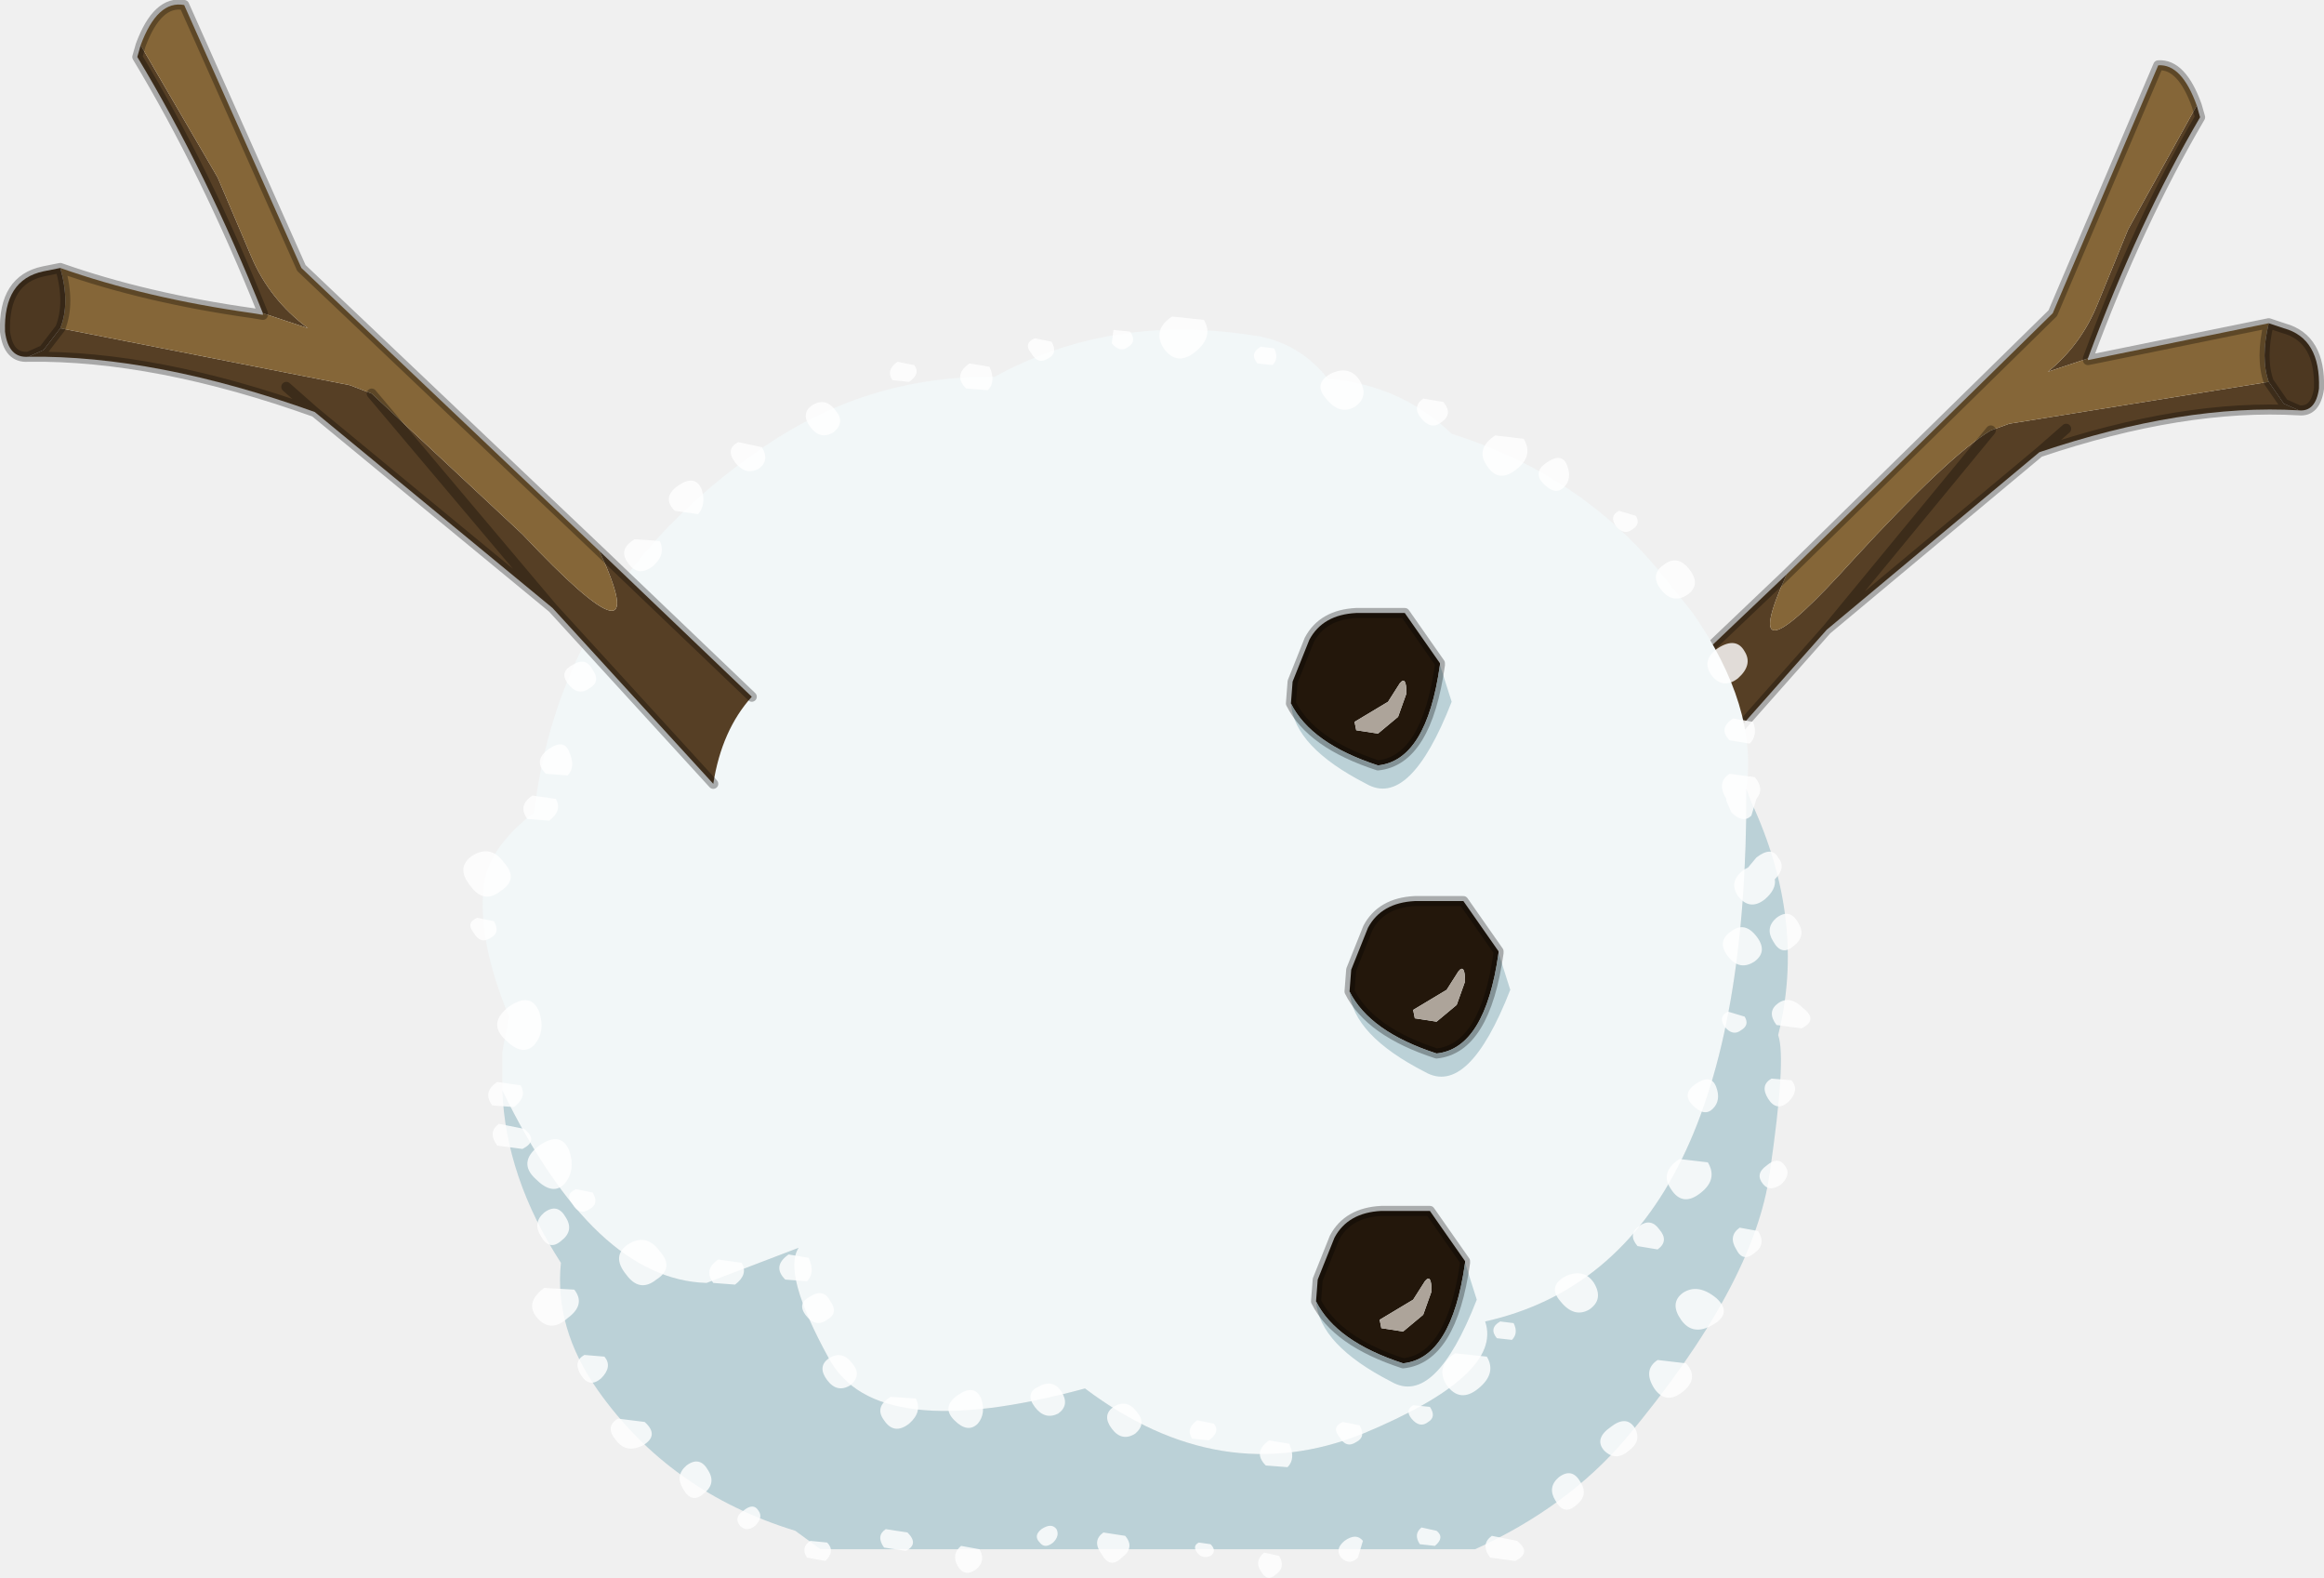
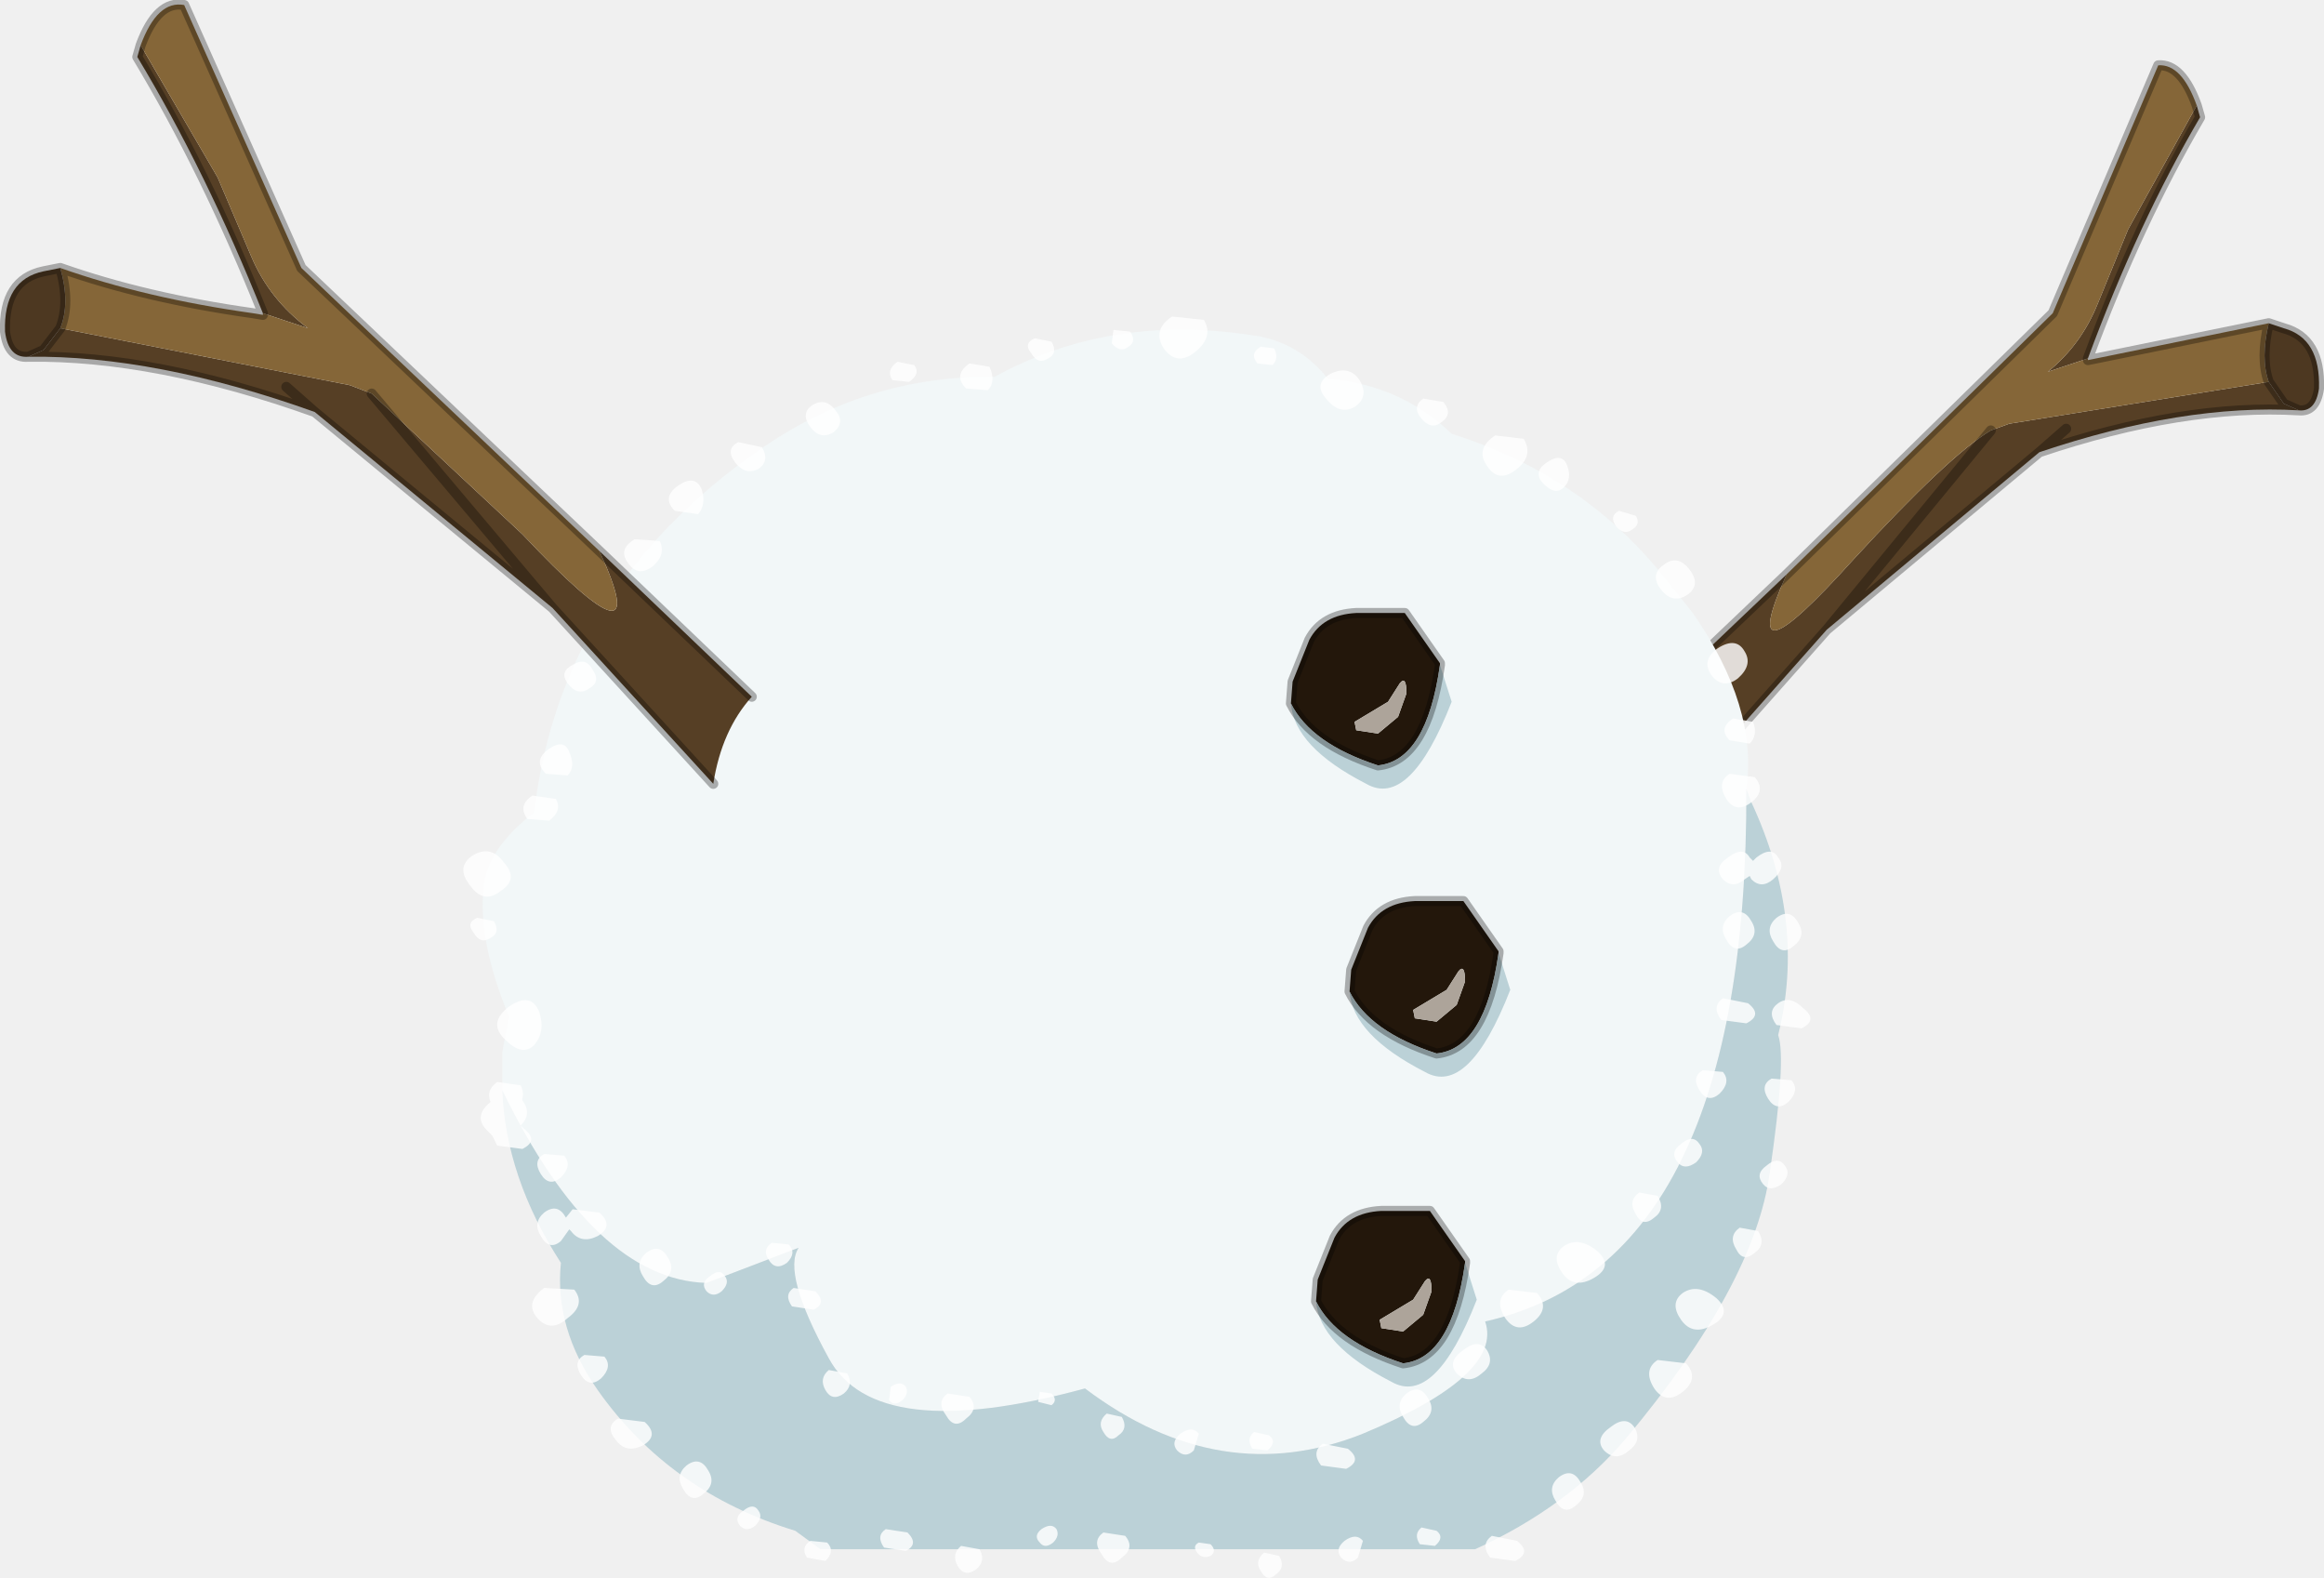
<svg xmlns="http://www.w3.org/2000/svg" xmlns:xlink="http://www.w3.org/1999/xlink" height="47.1px" width="69.4px">
  <g transform="matrix(1.0, 0.0, 0.0, 1.0, 34.75, 46.6)">
    <use height="47.1" transform="matrix(1.0, 0.0, 0.0, 1.0, -34.75, -46.6)" width="69.4" xlink:href="#decoration198-shape0" />
  </g>
  <defs>
    <g id="decoration198-shape0" transform="matrix(1.0, 0.0, 0.0, 1.0, 34.75, 46.6)">
      <path d="M30.85 -43.45 L30.95 -43.1 Q29.1 -39.95 27.6 -35.9 L26.4 -35.5 Q27.4 -36.3 27.9 -37.55 L28.8 -39.75 30.85 -43.45 M33.9 -34.35 Q30.45 -34.55 26.15 -33.1 L19.8 -27.8 15.5 -22.95 Q15.3 -24.55 14.45 -25.5 L18.6 -29.45 Q17.0 -25.9 20.6 -29.9 23.45 -33.0 24.7 -33.75 L25.25 -33.95 33.0 -35.2 33.45 -34.55 33.9 -34.35 M26.95 -33.8 L26.15 -33.1 26.95 -33.8 M24.7 -33.75 L19.8 -27.8 24.7 -33.75" fill="#563f25" fill-rule="evenodd" stroke="none" />
      <path d="M30.85 -43.45 L28.8 -39.75 27.9 -37.55 Q27.4 -36.3 26.4 -35.5 L27.6 -35.9 27.6 -35.85 27.85 -35.9 33.0 -36.95 Q32.75 -35.9 33.0 -35.2 L25.25 -33.95 24.7 -33.75 Q23.45 -33.0 20.6 -29.9 17.0 -25.9 18.6 -29.45 L26.55 -37.25 29.7 -44.65 Q30.4 -44.7 30.85 -43.45" fill="#856638" fill-rule="evenodd" stroke="none" />
      <path d="M33.0 -36.95 L33.45 -36.8 Q34.55 -36.5 34.5 -35.0 34.4 -34.3 33.9 -34.35 L33.45 -34.55 33.0 -35.2 Q32.75 -35.9 33.0 -36.95" fill="#4d3821" fill-rule="evenodd" stroke="none" />
      <path d="M27.6 -35.9 Q29.1 -39.95 30.95 -43.1 L30.85 -43.45 M27.6 -35.9 L27.6 -35.85 27.85 -35.9 33.0 -36.95 33.45 -36.8 Q34.55 -36.5 34.5 -35.0 34.4 -34.3 33.9 -34.35 30.45 -34.55 26.15 -33.1 L19.8 -27.8 15.5 -22.95 M14.45 -25.5 L18.6 -29.45 26.55 -37.25 29.7 -44.65 Q30.4 -44.7 30.85 -43.45 M33.0 -35.2 Q32.75 -35.9 33.0 -36.95 M26.15 -33.1 L26.95 -33.8 M33.0 -35.2 L33.45 -34.55 33.9 -34.35 M19.8 -27.8 L24.7 -33.75" fill="none" stroke="#000000" stroke-linecap="round" stroke-linejoin="round" stroke-opacity="0.302" stroke-width="0.3" />
      <path d="M-19.75 -14.05 L-19.75 -15.2 -19.55 -16.25 Q-20.5 -18.55 -20.3 -20.15 -20.2 -21.25 -18.8 -22.35 -18.0 -29.05 -12.1 -33.15 -8.9 -35.4 -5.05 -35.35 -1.5 -37.3 2.9 -36.55 4.1 -36.3 4.9 -35.3 7.1 -35.1 8.6 -33.65 12.4 -32.45 14.8 -29.55 L15.8 -28.3 Q17.75 -25.5 17.4 -23.05 17.45 -8.9 9.6 -7.15 10.15 -5.55 5.95 -3.8 1.7 -2.1 -2.35 -5.15 -8.6 -3.45 -10.0 -6.05 -11.4 -8.6 -10.9 -9.35 L-13.65 -8.3 Q-17.0 -8.4 -19.75 -14.05" fill="#f2f7f8" fill-rule="evenodd" stroke="none" />
      <path d="M-19.75 -14.05 Q-17.0 -8.4 -13.65 -8.3 L-10.9 -9.35 Q-11.4 -8.6 -10.0 -6.05 -8.6 -3.45 -2.35 -5.15 1.7 -2.1 5.95 -3.8 10.15 -5.55 9.6 -7.15 17.45 -8.9 17.4 -23.05 L17.55 -22.65 Q19.2 -19.1 18.35 -15.7 18.6 -15.0 18.1 -11.6 17.65 -8.25 13.8 -3.65 12.05 -1.6 9.3 -0.35 L-10.25 -0.35 -11.0 -0.9 Q-14.75 -2.05 -16.9 -5.1 -18.2 -6.95 -18.0 -8.9 -19.65 -11.45 -19.75 -14.05" fill="#bbd1d7" fill-rule="evenodd" stroke="none" />
-       <path d="M9.9 -33.6 L10.75 -33.5 Q11.05 -33.0 10.55 -32.6 10.0 -32.15 9.65 -32.7 9.3 -33.2 9.9 -33.6 M7.7 -34.1 Q7.4 -34.45 7.75 -34.7 L8.35 -34.6 Q8.65 -34.25 8.3 -34.0 8.0 -33.75 7.7 -34.1 M5.7 -34.45 Q5.25 -34.2 4.85 -34.7 4.45 -35.15 5.0 -35.45 5.55 -35.7 5.85 -35.25 6.15 -34.75 5.7 -34.45 M2.8 -35.75 Q2.55 -36.05 2.9 -36.25 L3.3 -36.2 Q3.45 -35.9 3.25 -35.7 L2.8 -35.75 M0.0 -36.2 Q-0.35 -36.75 0.25 -37.15 L1.2 -37.05 Q1.5 -36.55 0.95 -36.1 0.4 -35.65 0.0 -36.2 M11.95 -32.05 Q11.7 -31.8 11.35 -32.15 11.0 -32.5 11.45 -32.8 11.9 -33.1 12.05 -32.7 12.2 -32.3 11.95 -32.05 M14.1 -31.2 Q14.25 -30.95 14.0 -30.8 13.75 -30.6 13.5 -30.9 13.3 -31.2 13.6 -31.35 L14.1 -31.2 M14.95 -29.75 Q15.35 -30.05 15.7 -29.6 16.05 -29.15 15.65 -28.85 15.2 -28.55 14.85 -29.0 14.5 -29.45 14.95 -29.75 M17.6 -25.05 Q17.75 -24.65 17.5 -24.4 L16.9 -24.5 Q16.55 -24.85 17.0 -25.15 L17.6 -25.05 M16.35 -26.45 Q16.05 -26.9 16.55 -27.25 17.1 -27.6 17.35 -27.15 17.6 -26.75 17.15 -26.35 16.7 -26.0 16.35 -26.45 M17.65 -23.4 Q17.95 -23.05 17.7 -22.75 L17.55 -22.25 Q17.3 -22.0 16.95 -22.35 L16.8 -22.7 16.8 -22.75 Q16.5 -23.25 16.9 -23.5 L17.65 -23.4 M17.45 -20.7 L17.7 -21.0 Q18.15 -21.35 18.35 -21.0 18.6 -20.7 18.25 -20.35 18.3 -20.05 17.95 -19.75 17.5 -19.4 17.15 -19.85 16.85 -20.3 17.35 -20.65 L17.45 -20.7 M17.7 -18.65 Q18.05 -18.2 17.65 -17.9 17.2 -17.6 16.85 -18.05 16.5 -18.5 16.95 -18.8 17.35 -19.1 17.7 -18.65 M18.95 -19.05 Q19.2 -18.65 18.8 -18.35 18.45 -18.05 18.2 -18.5 17.95 -18.9 18.3 -19.2 18.7 -19.5 18.95 -19.05 M19.05 -15.9 L18.3 -16.0 Q18.0 -16.4 18.35 -16.65 18.7 -16.9 19.1 -16.5 19.55 -16.15 19.05 -15.9 M16.75 -15.95 Q16.55 -16.25 16.85 -16.4 L17.35 -16.25 Q17.5 -16.0 17.25 -15.85 17.0 -15.65 16.75 -15.95 M15.8 -13.6 Q15.45 -13.95 15.9 -14.25 16.35 -14.55 16.5 -14.15 16.65 -13.75 16.4 -13.5 16.15 -13.25 15.8 -13.6 M18.65 -13.7 Q18.3 -13.4 18.05 -13.8 17.8 -14.2 18.15 -14.4 L18.75 -14.35 Q19.0 -14.05 18.65 -13.7 M10.05 -7.15 L10.45 -7.1 Q10.6 -6.8 10.4 -6.6 L9.95 -6.65 Q9.7 -6.95 10.05 -7.15 M3.75 -3.5 Q3.95 -3.05 3.7 -2.8 L3.05 -2.85 Q2.65 -3.25 3.15 -3.6 L3.75 -3.5 M1.35 -3.6 L0.85 -3.65 Q0.65 -3.95 1.0 -4.2 L1.5 -4.1 Q1.7 -3.85 1.35 -3.6 M1.4 -0.15 Q1.15 -0.05 1.0 -0.25 0.85 -0.45 1.05 -0.55 L1.4 -0.5 Q1.6 -0.3 1.4 -0.15 M3.45 -0.15 Q3.65 0.2 3.35 0.4 3.1 0.65 2.9 0.3 2.7 0.0 3.0 -0.25 L3.45 -0.15 M8.45 -5.25 Q8.1 -5.8 8.7 -6.2 L9.65 -6.1 Q9.95 -5.6 9.4 -5.15 8.85 -4.7 8.45 -5.25 M7.9 -4.15 Q7.65 -3.95 7.4 -4.25 7.2 -4.5 7.45 -4.65 L7.95 -4.6 Q8.15 -4.3 7.9 -4.15 M5.25 -3.7 Q5.0 -4.0 5.35 -4.15 L5.85 -4.05 Q6.05 -3.7 5.75 -3.55 5.45 -3.35 5.25 -3.7 M5.95 -0.6 L5.8 -0.1 Q5.55 0.15 5.3 -0.1 5.1 -0.35 5.4 -0.6 5.75 -0.85 5.95 -0.6 M7.65 -0.5 Q7.45 -0.8 7.7 -1.0 L8.15 -0.9 Q8.4 -0.7 8.1 -0.45 L7.65 -0.5 M9.8 -0.75 L10.55 -0.6 Q11.0 -0.25 10.5 0.0 L9.75 -0.1 Q9.45 -0.5 9.8 -0.75 M17.9 -11.25 Q17.65 -11.55 18.0 -11.8 18.35 -12.1 18.55 -11.8 18.75 -11.55 18.45 -11.25 18.1 -11.0 17.9 -11.25 M16.25 -11.9 Q16.55 -11.4 16.05 -11.0 15.5 -10.55 15.15 -11.1 14.8 -11.6 15.4 -12.0 L16.25 -11.9 M17.2 -9.95 L17.75 -9.85 Q18.0 -9.45 17.65 -9.2 17.3 -8.9 17.1 -9.3 16.85 -9.7 17.2 -9.95 M15.45 -7.2 Q15.1 -7.7 15.5 -8.0 15.95 -8.3 16.5 -7.85 17.0 -7.4 16.4 -7.05 15.8 -6.7 15.45 -7.2 M14.75 -9.3 L14.15 -9.4 Q13.85 -9.75 14.2 -10.0 14.55 -10.25 14.8 -9.9 15.1 -9.55 14.75 -9.3 M12.0 -8.5 Q12.55 -8.75 12.85 -8.3 13.15 -7.8 12.7 -7.5 12.25 -7.25 11.85 -7.75 11.45 -8.2 12.0 -8.5 M14.75 -6.0 L15.6 -5.9 Q16.0 -5.45 15.5 -5.05 15.0 -4.65 14.65 -5.15 14.3 -5.7 14.75 -6.0 M13.9 -3.3 Q13.5 -2.95 13.15 -3.3 12.85 -3.65 13.35 -4.0 13.8 -4.35 14.05 -4.0 14.3 -3.6 13.9 -3.3 M12.3 -1.65 Q11.95 -1.35 11.7 -1.8 11.45 -2.2 11.8 -2.5 12.2 -2.8 12.45 -2.35 12.7 -1.95 12.3 -1.65 M-13.9 -31.25 L-14.6 -31.35 Q-15.0 -31.75 -14.5 -32.1 -14.0 -32.45 -13.8 -32.0 -13.65 -31.55 -13.9 -31.25 M-12.7 -33.4 L-12.0 -33.25 Q-11.75 -32.85 -12.1 -32.6 -12.5 -32.4 -12.8 -32.8 -13.1 -33.2 -12.7 -33.4 M-10.5 -34.5 Q-10.1 -34.75 -9.8 -34.35 -9.5 -34.0 -9.85 -33.7 -10.25 -33.45 -10.55 -33.85 -10.85 -34.25 -10.5 -34.5 M-16.0 -29.8 Q-16.3 -30.2 -15.8 -30.5 L-15.05 -30.45 Q-14.85 -30.05 -15.25 -29.7 -15.7 -29.35 -16.0 -29.8 M-16.35 -27.95 Q-16.75 -27.7 -17.05 -28.1 -17.35 -28.5 -17.0 -28.75 -16.6 -29.0 -16.3 -28.6 -16.0 -28.25 -16.35 -27.95 M-17.15 -26.05 Q-17.5 -25.8 -17.8 -26.2 -18.05 -26.55 -17.65 -26.75 -17.25 -27.0 -17.05 -26.6 -16.8 -26.25 -17.15 -26.05 M-1.55 -36.35 L-1.5 -36.75 -1.0 -36.7 Q-0.8 -36.4 -1.05 -36.25 -1.3 -36.05 -1.55 -36.35 M-3.95 -36.05 Q-4.2 -36.35 -3.85 -36.5 L-3.35 -36.4 Q-3.15 -36.05 -3.45 -35.9 -3.75 -35.7 -3.95 -36.05 M-5.9 -35.0 Q-6.3 -35.4 -5.8 -35.75 L-5.2 -35.65 Q-5.0 -35.2 -5.25 -34.95 L-5.9 -35.0 M-8.1 -35.25 Q-8.3 -35.55 -7.95 -35.8 L-7.45 -35.7 Q-7.25 -35.45 -7.6 -35.2 L-8.1 -35.25 M-20.65 -21.05 Q-20.1 -21.4 -19.7 -20.85 -19.25 -20.35 -19.8 -20.0 -20.3 -19.6 -20.7 -20.15 -21.15 -20.7 -20.65 -21.05 M-20.5 -19.2 L-20.0 -19.1 Q-19.8 -18.75 -20.1 -18.6 -20.4 -18.4 -20.6 -18.75 -20.85 -19.05 -20.5 -19.2 M-18.45 -23.5 Q-18.85 -23.9 -18.35 -24.25 -17.9 -24.55 -17.75 -24.15 -17.55 -23.7 -17.8 -23.45 L-18.45 -23.5 M-18.35 -22.1 L-19.0 -22.15 Q-19.3 -22.55 -18.85 -22.85 L-18.15 -22.75 Q-17.95 -22.4 -18.35 -22.1 M-18.65 -16.4 Q-18.45 -15.8 -18.8 -15.4 -19.15 -15.05 -19.65 -15.55 -20.2 -16.05 -19.55 -16.55 -18.9 -17.0 -18.65 -16.4 M-20.05 -13.6 Q-20.35 -14.0 -19.9 -14.3 L-19.2 -14.2 Q-19.0 -13.85 -19.4 -13.55 L-20.05 -13.6 M-19.1 -12.9 Q-18.65 -12.55 -19.15 -12.3 L-19.9 -12.4 Q-20.2 -12.8 -19.85 -13.05 L-19.1 -12.9 M-15.15 -8.4 Q-15.65 -8.0 -16.05 -8.55 -16.5 -9.1 -16.0 -9.45 -15.45 -9.8 -15.05 -9.25 -14.6 -8.75 -15.15 -8.4 M-13.3 -9.0 L-12.6 -8.9 Q-12.4 -8.55 -12.8 -8.25 L-13.45 -8.3 Q-13.75 -8.7 -13.3 -9.0 M-10.55 -7.9 Q-10.15 -8.15 -9.95 -7.75 -9.7 -7.4 -10.05 -7.2 -10.4 -6.95 -10.7 -7.35 -10.95 -7.7 -10.55 -7.9 M-10.65 -8.35 L-11.3 -8.4 Q-11.7 -8.8 -11.2 -9.15 L-10.6 -9.05 Q-10.4 -8.6 -10.65 -8.35 M-17.65 -10.65 Q-17.9 -10.95 -17.55 -11.1 L-17.05 -11.0 Q-16.85 -10.65 -17.15 -10.5 -17.45 -10.3 -17.65 -10.65 M-18.75 -11.4 Q-19.3 -11.9 -18.65 -12.4 -18.0 -12.85 -17.75 -12.25 -17.55 -11.65 -17.9 -11.25 -18.25 -10.9 -18.75 -11.4 M-18.0 -9.55 Q-18.35 -9.25 -18.6 -9.7 -18.85 -10.1 -18.5 -10.4 -18.1 -10.7 -17.85 -10.25 -17.6 -9.85 -18.0 -9.55 M-18.5 -8.15 L-17.6 -8.1 Q-17.25 -7.65 -17.8 -7.25 -18.3 -6.8 -18.7 -7.25 -19.1 -7.7 -18.5 -8.15 M-17.4 -5.55 Q-17.65 -5.95 -17.3 -6.15 L-16.7 -6.1 Q-16.45 -5.8 -16.8 -5.45 -17.15 -5.15 -17.4 -5.55 M-16.35 -3.6 Q-16.7 -4.0 -16.3 -4.25 L-15.5 -4.15 Q-15.05 -3.75 -15.55 -3.45 -16.05 -3.2 -16.35 -3.6 M-14.35 -2.15 Q-14.6 -2.55 -14.25 -2.85 -13.85 -3.15 -13.6 -2.7 -13.35 -2.3 -13.75 -2.0 -14.1 -1.7 -14.35 -2.15 M-12.65 -1.05 Q-12.85 -1.3 -12.55 -1.5 -12.25 -1.75 -12.1 -1.5 -11.95 -1.3 -12.2 -1.05 -12.45 -0.85 -12.65 -1.05 M-10.55 -0.6 L-10.05 -0.55 Q-9.8 -0.3 -10.1 0.0 L-10.65 -0.1 Q-10.85 -0.4 -10.55 -0.6 M-6.25 -4.2 Q-6.65 -4.6 -6.15 -4.95 -5.65 -5.3 -5.45 -4.85 -5.3 -4.4 -5.55 -4.1 -5.85 -3.8 -6.25 -4.2 M-8.35 -4.2 Q-8.65 -4.6 -8.15 -4.9 L-7.4 -4.85 Q-7.2 -4.45 -7.6 -4.1 -8.05 -3.75 -8.35 -4.2 M-9.35 -5.25 Q-9.75 -5.0 -10.05 -5.4 -10.35 -5.8 -10.0 -6.05 -9.6 -6.3 -9.3 -5.9 -9.0 -5.55 -9.35 -5.25 M-8.3 -0.95 L-7.65 -0.85 Q-7.3 -0.5 -7.7 -0.3 L-8.35 -0.4 Q-8.6 -0.75 -8.3 -0.95 M-5.5 -0.35 Q-5.3 0.0 -5.6 0.25 -5.95 0.5 -6.15 0.15 -6.35 -0.2 -6.05 -0.45 L-5.5 -0.35 M-1.55 -3.95 Q-1.85 -4.35 -1.5 -4.6 -1.1 -4.85 -0.8 -4.45 -0.5 -4.1 -0.85 -3.8 -1.25 -3.55 -1.55 -3.95 M-3.85 -4.6 Q-4.15 -5.0 -3.75 -5.2 -3.3 -5.45 -3.05 -5.05 -2.8 -4.65 -3.15 -4.4 -3.55 -4.2 -3.85 -4.6 M-3.7 -0.55 Q-3.9 -0.75 -3.65 -0.95 -3.35 -1.15 -3.2 -0.95 -3.1 -0.75 -3.3 -0.55 -3.55 -0.35 -3.7 -0.55 M-1.15 -0.75 Q-0.85 -0.4 -1.25 -0.1 -1.6 0.25 -1.85 -0.2 -2.15 -0.6 -1.8 -0.85 L-1.15 -0.75" fill="#ffffff" fill-opacity="0.82" fill-rule="evenodd" stroke="none" />
+       <path d="M9.9 -33.6 L10.75 -33.5 Q11.05 -33.0 10.55 -32.6 10.0 -32.15 9.65 -32.7 9.3 -33.2 9.9 -33.6 M7.7 -34.1 Q7.4 -34.45 7.75 -34.7 L8.35 -34.6 Q8.65 -34.25 8.3 -34.0 8.0 -33.75 7.7 -34.1 M5.7 -34.45 Q5.25 -34.2 4.85 -34.7 4.45 -35.15 5.0 -35.45 5.55 -35.7 5.85 -35.25 6.15 -34.75 5.7 -34.45 M2.8 -35.75 Q2.55 -36.05 2.9 -36.25 L3.3 -36.2 Q3.45 -35.9 3.25 -35.7 L2.8 -35.75 M0.0 -36.2 Q-0.35 -36.75 0.25 -37.15 L1.2 -37.05 Q1.5 -36.55 0.95 -36.1 0.4 -35.65 0.0 -36.2 M11.95 -32.05 Q11.7 -31.8 11.35 -32.15 11.0 -32.5 11.45 -32.8 11.9 -33.1 12.05 -32.7 12.2 -32.3 11.95 -32.05 M14.1 -31.2 Q14.25 -30.95 14.0 -30.8 13.75 -30.6 13.5 -30.9 13.3 -31.2 13.6 -31.35 L14.1 -31.2 M14.95 -29.75 Q15.35 -30.05 15.7 -29.6 16.05 -29.15 15.65 -28.85 15.2 -28.55 14.85 -29.0 14.5 -29.45 14.95 -29.75 M17.6 -25.05 Q17.75 -24.65 17.5 -24.4 L16.9 -24.5 Q16.55 -24.85 17.0 -25.15 L17.6 -25.05 M16.35 -26.45 Q16.05 -26.9 16.55 -27.25 17.1 -27.6 17.35 -27.15 17.6 -26.75 17.15 -26.35 16.7 -26.0 16.35 -26.45 M16.8 -22.75 Q16.5 -23.25 16.9 -23.5 L17.65 -23.4 Q18.0 -23.0 17.55 -22.65 17.1 -22.3 16.8 -22.75 M16.85 -21.0 Q17.3 -21.35 17.5 -21.0 L17.6 -20.9 17.7 -21.0 Q18.15 -21.35 18.35 -21.0 18.6 -20.7 18.2 -20.35 17.85 -20.05 17.55 -20.35 L17.5 -20.45 17.35 -20.35 Q17.0 -20.05 16.7 -20.35 16.4 -20.7 16.85 -21.0 M17.55 -19.1 Q17.8 -18.7 17.4 -18.4 17.05 -18.1 16.8 -18.55 16.55 -18.95 16.9 -19.25 17.3 -19.55 17.55 -19.1 M18.95 -19.05 Q19.2 -18.65 18.8 -18.35 18.45 -18.05 18.2 -18.5 17.95 -18.9 18.3 -19.2 18.7 -19.5 18.95 -19.05 M18.3 -16.0 Q18.0 -16.4 18.35 -16.65 18.7 -16.9 19.1 -16.5 19.55 -16.15 19.05 -15.9 L18.3 -16.0 M17.4 -16.05 L16.65 -16.15 Q16.35 -16.55 16.7 -16.8 L17.45 -16.65 Q17.9 -16.3 17.4 -16.05 M16.0 -12.45 Q16.2 -12.2 15.9 -11.9 15.55 -11.65 15.35 -11.9 15.1 -12.2 15.45 -12.45 15.8 -12.75 16.0 -12.45 M16.6 -13.95 Q16.25 -13.65 16.0 -14.05 15.75 -14.45 16.1 -14.65 L16.7 -14.6 Q16.95 -14.3 16.6 -13.95 M18.05 -13.8 Q17.8 -14.2 18.15 -14.4 L18.75 -14.35 Q19.0 -14.05 18.65 -13.7 18.3 -13.4 18.05 -13.8 M9.65 -6.3 Q9.9 -5.9 9.5 -5.6 9.1 -5.25 8.75 -5.6 8.45 -5.95 8.95 -6.3 9.4 -6.65 9.65 -6.3 M3.1 -3.3 L2.65 -3.35 Q2.45 -3.65 2.7 -3.85 L3.15 -3.75 Q3.4 -3.55 3.1 -3.3 M0.9 -3.3 Q0.65 -3.05 0.4 -3.3 0.2 -3.55 0.5 -3.8 0.85 -4.05 1.05 -3.8 L0.9 -3.3 M1.0 -0.25 Q0.85 -0.45 1.05 -0.55 L1.4 -0.5 Q1.6 -0.3 1.4 -0.15 1.15 -0.05 1.0 -0.25 M3.45 -0.15 Q3.65 0.2 3.35 0.4 3.1 0.65 2.9 0.3 2.7 0.0 3.0 -0.25 L3.45 -0.15 M4.75 -3.5 L5.5 -3.35 Q5.95 -3.0 5.45 -2.75 L4.7 -2.85 Q4.4 -3.25 4.75 -3.5 M7.75 -4.15 Q7.4 -3.85 7.15 -4.3 6.9 -4.7 7.25 -5.0 7.65 -5.3 7.9 -4.85 8.15 -4.45 7.75 -4.15 M5.95 -0.6 L5.8 -0.1 Q5.55 0.15 5.3 -0.1 5.1 -0.35 5.4 -0.6 5.75 -0.85 5.95 -0.6 M7.65 -0.5 Q7.45 -0.8 7.7 -1.0 L8.15 -0.9 Q8.4 -0.7 8.1 -0.45 L7.65 -0.5 M9.8 -0.75 L10.55 -0.6 Q11.0 -0.25 10.5 0.0 L9.75 -0.1 Q9.45 -0.5 9.8 -0.75 M18.45 -11.25 Q18.1 -11.0 17.9 -11.25 17.65 -11.55 18.0 -11.8 18.35 -12.1 18.55 -11.8 18.75 -11.55 18.45 -11.25 M17.2 -9.95 L17.75 -9.85 Q18.0 -9.45 17.65 -9.2 17.3 -8.9 17.1 -9.3 16.85 -9.7 17.2 -9.95 M15.45 -7.2 Q15.1 -7.7 15.5 -8.0 15.95 -8.3 16.5 -7.85 17.0 -7.4 16.4 -7.05 15.8 -6.7 15.45 -7.2 M14.1 -10.35 Q13.85 -10.75 14.2 -11.0 L14.75 -10.9 Q15.0 -10.5 14.65 -10.25 14.3 -9.95 14.1 -10.35 M10.2 -7.25 Q9.85 -7.8 10.3 -8.1 L11.15 -8.0 Q11.55 -7.55 11.05 -7.15 10.55 -6.75 10.2 -7.25 M12.85 -8.45 Q12.25 -8.1 11.9 -8.6 11.55 -9.1 11.95 -9.4 12.4 -9.7 12.95 -9.25 13.45 -8.8 12.85 -8.45 M14.75 -6.0 L15.6 -5.9 Q16.0 -5.45 15.5 -5.05 15.0 -4.65 14.65 -5.15 14.3 -5.7 14.75 -6.0 M13.9 -3.3 Q13.5 -2.95 13.15 -3.3 12.85 -3.65 13.35 -4.0 13.8 -4.35 14.05 -4.0 14.3 -3.6 13.9 -3.3 M12.3 -1.65 Q11.95 -1.35 11.7 -1.8 11.45 -2.2 11.8 -2.5 12.2 -2.8 12.45 -2.35 12.7 -1.95 12.3 -1.65 M-13.9 -31.25 L-14.6 -31.35 Q-15.0 -31.75 -14.5 -32.1 -14.0 -32.45 -13.8 -32.0 -13.65 -31.55 -13.9 -31.25 M-12.7 -33.4 L-12.0 -33.25 Q-11.75 -32.85 -12.1 -32.6 -12.5 -32.4 -12.8 -32.8 -13.1 -33.2 -12.7 -33.4 M-10.5 -34.5 Q-10.1 -34.75 -9.8 -34.35 -9.5 -34.0 -9.85 -33.7 -10.25 -33.45 -10.55 -33.85 -10.85 -34.25 -10.5 -34.5 M-16.0 -29.8 Q-16.3 -30.2 -15.8 -30.5 L-15.05 -30.45 Q-14.85 -30.05 -15.25 -29.7 -15.7 -29.35 -16.0 -29.8 M-16.35 -27.95 Q-16.75 -27.7 -17.05 -28.1 -17.35 -28.5 -17.0 -28.75 -16.6 -29.0 -16.3 -28.6 -16.0 -28.25 -16.35 -27.95 M-17.15 -26.05 Q-17.5 -25.8 -17.8 -26.2 -18.05 -26.55 -17.65 -26.75 -17.25 -27.0 -17.05 -26.6 -16.8 -26.25 -17.15 -26.05 M-1.55 -36.35 L-1.5 -36.75 -1.0 -36.7 Q-0.8 -36.4 -1.05 -36.25 -1.3 -36.05 -1.55 -36.35 M-3.95 -36.05 Q-4.2 -36.35 -3.85 -36.5 L-3.35 -36.4 Q-3.15 -36.05 -3.45 -35.9 -3.75 -35.7 -3.95 -36.05 M-5.9 -35.0 Q-6.3 -35.4 -5.8 -35.75 L-5.2 -35.65 Q-5.0 -35.2 -5.25 -34.95 L-5.9 -35.0 M-8.1 -35.25 Q-8.3 -35.55 -7.95 -35.8 L-7.45 -35.7 Q-7.25 -35.45 -7.6 -35.2 L-8.1 -35.25 M-20.65 -21.05 Q-20.1 -21.4 -19.7 -20.85 -19.25 -20.35 -19.8 -20.0 -20.3 -19.6 -20.7 -20.15 -21.15 -20.7 -20.65 -21.05 M-20.5 -19.2 L-20.0 -19.1 Q-19.8 -18.75 -20.1 -18.6 -20.4 -18.4 -20.6 -18.75 -20.85 -19.05 -20.5 -19.2 M-18.45 -23.5 Q-18.85 -23.9 -18.35 -24.25 -17.9 -24.55 -17.75 -24.15 -17.55 -23.7 -17.8 -23.45 L-18.45 -23.5 M-18.35 -22.1 L-19.0 -22.15 Q-19.3 -22.55 -18.85 -22.85 L-18.15 -22.75 Q-17.95 -22.4 -18.35 -22.1 M-18.65 -16.4 Q-18.45 -15.8 -18.8 -15.4 -19.15 -15.05 -19.65 -15.55 -20.2 -16.05 -19.55 -16.55 -18.9 -17.0 -18.65 -16.4 M-19.2 -14.2 Q-19.1 -14.0 -19.15 -13.8 L-19.15 -13.75 Q-18.85 -13.35 -19.2 -13.0 L-19.1 -12.9 Q-18.65 -12.55 -19.15 -12.3 L-19.9 -12.4 -20.05 -12.7 -20.25 -12.9 Q-20.6 -13.3 -20.1 -13.7 -20.25 -14.05 -19.9 -14.3 L-19.2 -14.2 M-11.2 -9.45 Q-10.95 -9.2 -11.25 -8.9 -11.6 -8.65 -11.8 -9.0 -12.0 -9.3 -11.7 -9.5 L-11.2 -9.45 M-14.95 -8.35 Q-15.3 -8.05 -15.55 -8.5 -15.8 -8.9 -15.45 -9.2 -15.05 -9.5 -14.8 -9.05 -14.55 -8.65 -14.95 -8.35 M-13.65 -8.05 Q-13.85 -8.3 -13.55 -8.5 -13.25 -8.75 -13.1 -8.5 -12.95 -8.3 -13.2 -8.05 -13.45 -7.85 -13.65 -8.05 M-11.1 -7.6 Q-11.35 -7.95 -11.05 -8.15 L-10.4 -8.05 Q-10.05 -7.7 -10.45 -7.5 L-11.1 -7.6 M-16.9 -9.7 Q-17.4 -9.45 -17.7 -9.85 L-17.75 -9.9 -18.0 -9.55 Q-18.35 -9.25 -18.6 -9.7 -18.85 -10.1 -18.5 -10.4 -18.1 -10.7 -17.85 -10.25 L-17.65 -10.5 -16.85 -10.4 Q-16.4 -10.0 -16.9 -9.7 M-18.6 -11.55 Q-18.85 -11.95 -18.5 -12.15 L-17.9 -12.1 Q-17.65 -11.8 -18.0 -11.45 -18.35 -11.15 -18.6 -11.55 M-18.7 -7.25 Q-19.1 -7.7 -18.5 -8.15 L-17.6 -8.1 Q-17.25 -7.65 -17.8 -7.25 -18.3 -6.8 -18.7 -7.25 M-17.4 -5.55 Q-17.65 -5.95 -17.3 -6.15 L-16.7 -6.1 Q-16.45 -5.8 -16.8 -5.45 -17.15 -5.15 -17.4 -5.55 M-16.35 -3.6 Q-16.7 -4.0 -16.3 -4.25 L-15.5 -4.15 Q-15.05 -3.75 -15.55 -3.45 -16.05 -3.2 -16.35 -3.6 M-13.75 -2.0 Q-14.1 -1.7 -14.35 -2.15 -14.6 -2.55 -14.25 -2.85 -13.85 -3.15 -13.6 -2.7 -13.35 -2.3 -13.75 -2.0 M-10.55 -0.6 L-10.05 -0.55 Q-9.8 -0.3 -10.1 0.0 L-10.65 -0.1 Q-10.85 -0.4 -10.55 -0.6 M-12.2 -1.05 Q-12.45 -0.85 -12.65 -1.05 -12.85 -1.3 -12.55 -1.5 -12.25 -1.75 -12.1 -1.5 -11.95 -1.3 -12.2 -1.05 M-5.9 -4.25 Q-6.25 -3.9 -6.5 -4.35 -6.8 -4.75 -6.45 -5.0 L-5.8 -4.9 Q-5.5 -4.55 -5.9 -4.25 M-10.1 -5.1 Q-10.3 -5.45 -10.0 -5.7 L-9.45 -5.6 Q-9.25 -5.25 -9.55 -5.0 -9.9 -4.75 -10.1 -5.1 M-7.8 -4.8 Q-8.05 -4.6 -8.2 -4.8 L-8.15 -5.2 Q-7.85 -5.4 -7.7 -5.2 -7.6 -5.0 -7.8 -4.8 M-8.35 -0.4 Q-8.6 -0.75 -8.3 -0.95 L-7.65 -0.85 Q-7.3 -0.5 -7.7 -0.3 L-8.35 -0.4 M-5.5 -0.35 Q-5.3 0.0 -5.6 0.25 -5.95 0.5 -6.15 0.15 -6.35 -0.2 -6.05 -0.45 L-5.5 -0.35 M-1.8 -3.85 Q-2.0 -4.15 -1.7 -4.4 L-1.25 -4.3 Q-1.05 -3.95 -1.35 -3.75 -1.6 -3.5 -1.8 -3.85 M-3.75 -4.75 L-3.7 -5.05 -3.35 -5.0 Q-3.15 -4.8 -3.35 -4.65 L-3.75 -4.75 M-3.7 -0.55 Q-3.9 -0.75 -3.65 -0.95 -3.35 -1.15 -3.2 -0.95 -3.1 -0.75 -3.3 -0.55 -3.55 -0.35 -3.7 -0.55 M-1.15 -0.75 Q-0.85 -0.4 -1.25 -0.1 -1.6 0.25 -1.85 -0.2 -2.15 -0.6 -1.8 -0.85 L-1.15 -0.75" fill="#ffffff" fill-opacity="0.82" fill-rule="evenodd" stroke="none" />
      <path d="M3.8 -25.6 L3.85 -26.25 4.35 -27.5 Q4.75 -28.25 5.75 -28.3 L7.2 -28.3 8.25 -26.8 8.25 -26.75 Q7.85 -23.9 6.4 -23.75 4.4 -24.4 3.8 -25.6 M7.0 -25.2 L7.25 -25.9 Q7.25 -26.45 7.05 -26.2 L6.7 -25.65 5.7 -25.05 5.75 -24.8 6.4 -24.7 7.0 -25.2" fill="#23170b" fill-rule="evenodd" stroke="none" />
      <path d="M7.0 -25.2 L6.4 -24.7 5.75 -24.8 5.7 -25.05 6.7 -25.65 7.05 -26.2 Q7.25 -26.45 7.25 -25.9 L7.0 -25.2" fill="#ada49a" fill-rule="evenodd" stroke="none" />
      <path d="M3.8 -25.6 Q4.4 -24.4 6.4 -23.75 7.85 -23.9 8.25 -26.75 L8.6 -25.65 Q7.35 -22.45 6.05 -23.2 3.9 -24.3 3.8 -25.6" fill="#bbd1d7" fill-rule="evenodd" stroke="none" />
      <path d="M8.25 -26.75 L8.25 -26.8 7.2 -28.3 5.75 -28.3 Q4.75 -28.25 4.35 -27.5 L3.85 -26.25 3.8 -25.6 Q4.4 -24.4 6.4 -23.75 7.85 -23.9 8.25 -26.75 Z" fill="none" stroke="#000000" stroke-linecap="round" stroke-linejoin="round" stroke-opacity="0.302" stroke-width="0.3" />
-       <path d="M5.55 -17.0 L5.6 -17.65 6.1 -18.9 Q6.5 -19.65 7.5 -19.7 L8.95 -19.7 10.0 -18.2 10.0 -18.15 Q9.6 -15.3 8.15 -15.15 6.15 -15.8 5.55 -17.0 M8.15 -16.1 L8.75 -16.6 9.0 -17.3 Q9.0 -17.85 8.8 -17.6 L8.45 -17.05 7.45 -16.45 7.5 -16.2 8.15 -16.1" fill="#23170b" fill-rule="evenodd" stroke="none" />
-       <path d="M8.15 -16.1 L7.5 -16.2 7.45 -16.45 8.45 -17.05 8.8 -17.6 Q9.0 -17.85 9.0 -17.3 L8.75 -16.6 8.15 -16.1" fill="#ada49a" fill-rule="evenodd" stroke="none" />
+       <path d="M5.55 -17.0 L5.6 -17.65 6.1 -18.9 Q6.5 -19.65 7.5 -19.7 L8.95 -19.7 10.0 -18.2 10.0 -18.15 Q9.6 -15.3 8.15 -15.15 6.15 -15.8 5.55 -17.0 M9.0 -17.3 Q9.0 -17.85 8.8 -17.6 L8.45 -17.05 7.45 -16.45 7.5 -16.2 8.15 -16.1 8.75 -16.6 9.0 -17.3" fill="#23170b" fill-rule="evenodd" stroke="none" />
+       <path d="M9.0 -17.3 L8.75 -16.6 8.15 -16.1 7.5 -16.2 7.45 -16.45 8.45 -17.05 8.8 -17.6 Q9.0 -17.85 9.0 -17.3" fill="#ada49a" fill-rule="evenodd" stroke="none" />
      <path d="M5.55 -17.0 Q6.15 -15.8 8.15 -15.15 9.6 -15.3 10.0 -18.15 L10.35 -17.05 Q9.1 -13.85 7.8 -14.6 5.65 -15.7 5.55 -17.0" fill="#bbd1d7" fill-rule="evenodd" stroke="none" />
      <path d="M10.0 -18.15 L10.0 -18.2 8.95 -19.7 7.5 -19.7 Q6.5 -19.65 6.1 -18.9 L5.6 -17.65 5.55 -17.0 Q6.15 -15.8 8.15 -15.15 9.6 -15.3 10.0 -18.15 Z" fill="none" stroke="#000000" stroke-linecap="round" stroke-linejoin="round" stroke-opacity="0.302" stroke-width="0.3" />
-       <path d="M4.55 -7.75 L4.6 -8.4 5.1 -9.65 Q5.5 -10.4 6.5 -10.45 L7.95 -10.45 9.0 -8.95 9.0 -8.9 Q8.6 -6.05 7.15 -5.9 5.15 -6.55 4.55 -7.75 M7.45 -7.8 L6.45 -7.2 6.5 -6.95 7.15 -6.85 7.75 -7.35 8.0 -8.05 Q8.0 -8.6 7.8 -8.35 L7.45 -7.8" fill="#23170b" fill-rule="evenodd" stroke="none" />
-       <path d="M7.45 -7.8 L7.8 -8.35 Q8.0 -8.6 8.0 -8.05 L7.75 -7.35 7.15 -6.85 6.5 -6.95 6.45 -7.2 7.45 -7.8" fill="#ada49a" fill-rule="evenodd" stroke="none" />
+       <path d="M4.55 -7.75 L4.6 -8.4 5.1 -9.65 Q5.5 -10.4 6.5 -10.45 L7.95 -10.45 9.0 -8.95 9.0 -8.9 Q8.6 -6.05 7.15 -5.9 5.15 -6.55 4.55 -7.75 M6.5 -6.95 L7.15 -6.85 7.75 -7.35 8.0 -8.05 Q8.0 -8.6 7.8 -8.35 L7.45 -7.8 6.45 -7.2 6.5 -6.95" fill="#23170b" fill-rule="evenodd" stroke="none" />
+       <path d="M6.5 -6.95 L6.45 -7.2 7.45 -7.8 7.8 -8.35 Q8.0 -8.6 8.0 -8.05 L7.75 -7.35 7.15 -6.85 6.5 -6.95" fill="#ada49a" fill-rule="evenodd" stroke="none" />
      <path d="M4.55 -7.75 Q5.15 -6.55 7.15 -5.9 8.6 -6.05 9.0 -8.9 L9.35 -7.8 Q8.1 -4.6 6.8 -5.35 4.65 -6.45 4.55 -7.75" fill="#bbd1d7" fill-rule="evenodd" stroke="none" />
      <path d="M9.0 -8.9 L9.0 -8.95 7.95 -10.45 6.5 -10.45 Q5.5 -10.4 5.1 -9.65 L4.6 -8.4 4.55 -7.75 Q5.15 -6.55 7.15 -5.9 8.6 -6.05 9.0 -8.9 Z" fill="none" stroke="#000000" stroke-linecap="round" stroke-linejoin="round" stroke-opacity="0.302" stroke-width="0.3" />
      <path d="M-16.85 -30.15 L-12.3 -25.8 Q-13.2 -24.8 -13.45 -23.2 L-18.25 -28.45 -23.65 -34.85 -18.25 -28.45 -25.35 -34.3 Q-30.1 -36.0 -33.9 -35.95 L-33.45 -36.15 -32.95 -36.8 -24.3 -35.1 -23.65 -34.85 -19.15 -30.65 Q-15.1 -26.35 -16.85 -30.15 M-30.55 -45.25 L-28.25 -41.3 -27.25 -38.95 Q-26.7 -37.65 -25.55 -36.8 L-26.9 -37.25 Q-28.6 -41.5 -30.65 -44.9 L-30.55 -45.25 M-26.2 -35.05 L-25.35 -34.3 -26.2 -35.05" fill="#563f25" fill-rule="evenodd" stroke="none" />
      <path d="M-16.85 -30.15 Q-15.1 -26.35 -19.15 -30.65 L-23.65 -34.85 -24.3 -35.1 -32.95 -36.8 Q-32.65 -37.55 -32.95 -38.6 -30.4 -37.7 -27.2 -37.25 L-26.9 -37.2 -26.9 -37.25 -25.55 -36.8 Q-26.7 -37.65 -27.25 -38.95 L-28.25 -41.3 -30.55 -45.25 Q-30.05 -46.6 -29.25 -46.45 L-25.75 -38.6 -16.85 -30.15" fill="#856638" fill-rule="evenodd" stroke="none" />
      <path d="M-32.95 -38.6 Q-32.65 -37.55 -32.95 -36.8 L-33.45 -36.15 -33.9 -35.95 Q-34.5 -35.9 -34.6 -36.7 -34.65 -38.25 -33.45 -38.5 L-32.95 -38.6" fill="#4d3821" fill-rule="evenodd" stroke="none" />
-       <path d="M-12.3 -25.8 L-16.85 -30.15 -25.75 -38.6 -29.25 -46.45 Q-30.05 -46.6 -30.55 -45.25 L-30.65 -44.9 Q-28.6 -41.5 -26.9 -37.25 L-26.9 -37.2 -27.2 -37.25 Q-30.4 -37.7 -32.95 -38.6 -32.65 -37.55 -32.95 -36.8 L-33.45 -36.15 -33.9 -35.95 Q-30.1 -36.0 -25.35 -34.3 L-26.2 -35.05 M-23.65 -34.85 L-18.25 -28.45 -13.45 -23.2 M-33.9 -35.95 Q-34.5 -35.9 -34.6 -36.7 -34.65 -38.25 -33.45 -38.5 L-32.95 -38.6 M-18.25 -28.45 L-25.35 -34.3" fill="none" stroke="#000000" stroke-linecap="round" stroke-linejoin="round" stroke-opacity="0.302" stroke-width="0.3" />
+       <path d="M-12.3 -25.8 L-16.85 -30.15 M-23.65 -34.85 L-18.25 -28.45 -13.45 -23.2 M-26.9 -37.25 L-26.9 -37.2 -27.2 -37.25 Q-30.4 -37.7 -32.95 -38.6 -32.65 -37.55 -32.95 -36.8 L-33.45 -36.15 -33.9 -35.95 Q-30.1 -36.0 -25.35 -34.3 L-26.2 -35.05 M-26.9 -37.25 Q-28.6 -41.5 -30.65 -44.9 L-30.55 -45.25 Q-30.05 -46.6 -29.25 -46.45 L-25.75 -38.6 -16.85 -30.15 M-33.9 -35.95 Q-34.5 -35.9 -34.6 -36.7 -34.65 -38.25 -33.45 -38.5 L-32.95 -38.6 M-18.25 -28.45 L-25.35 -34.3" fill="none" stroke="#000000" stroke-linecap="round" stroke-linejoin="round" stroke-opacity="0.302" stroke-width="0.3" />
    </g>
  </defs>
</svg>
